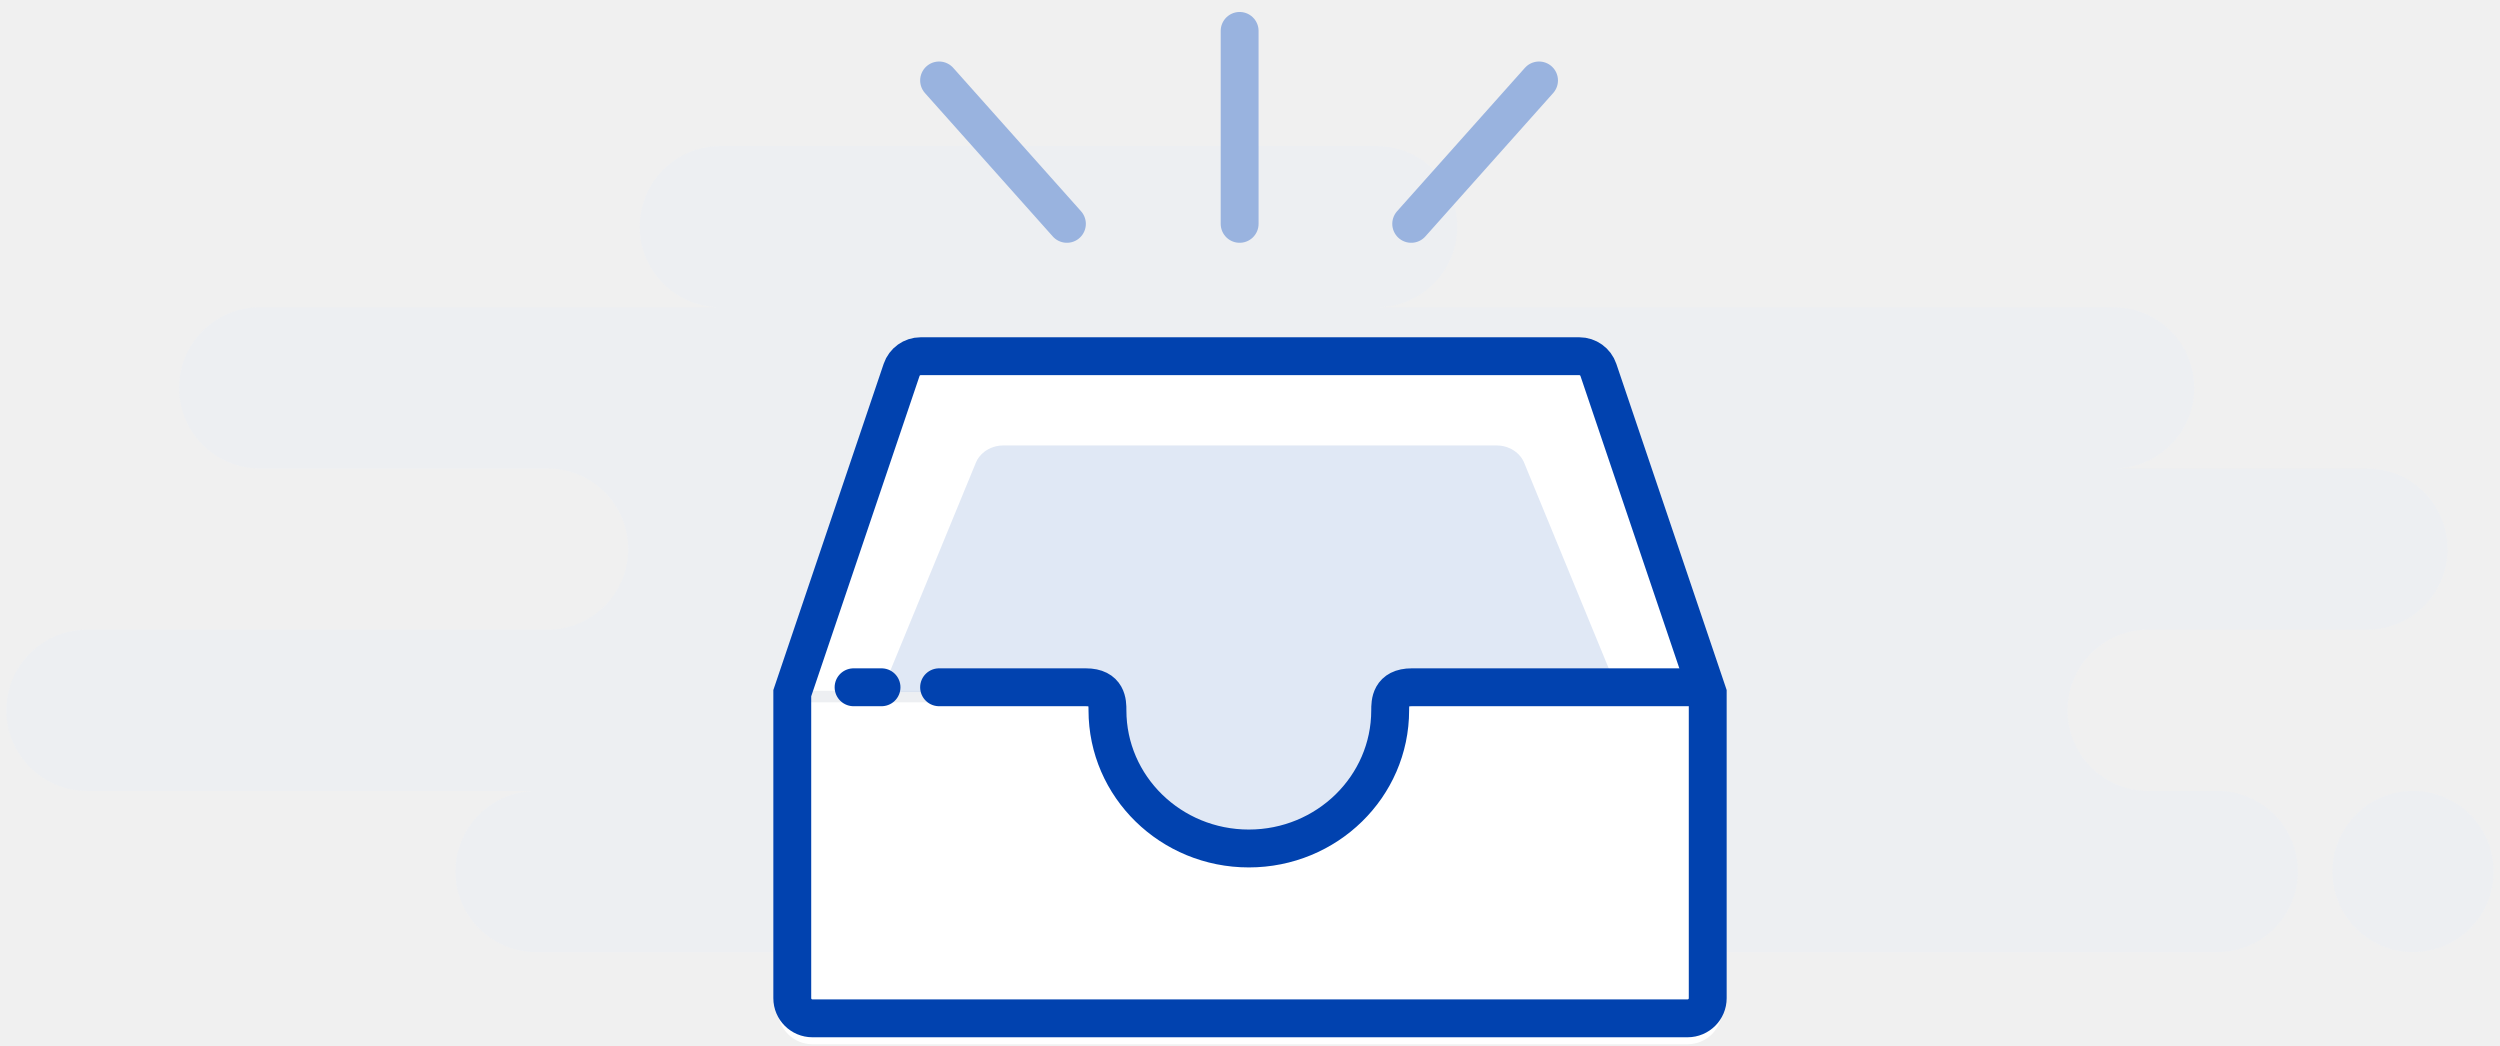
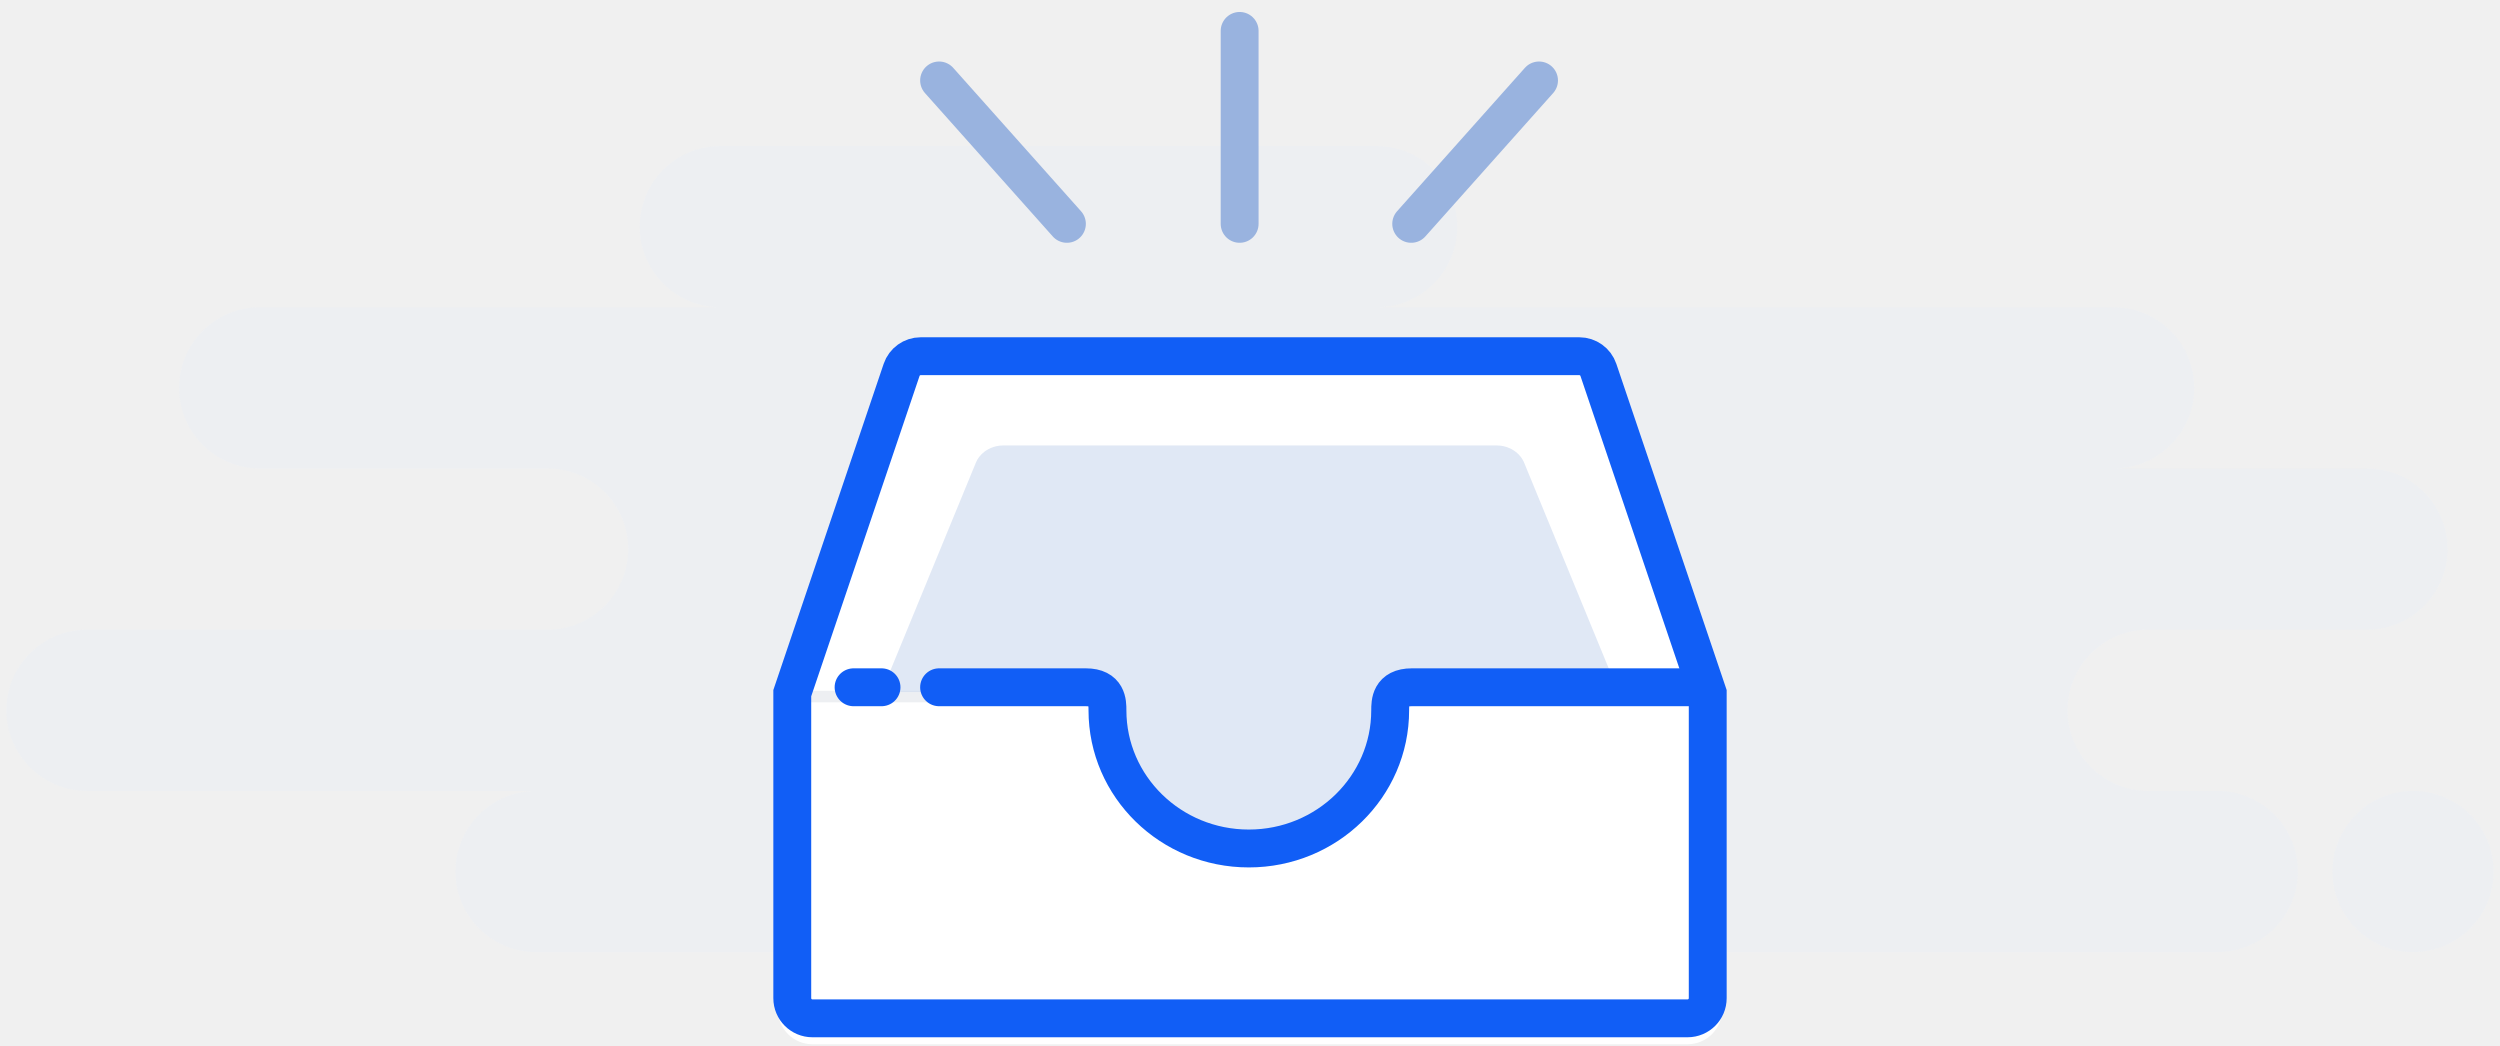
<svg xmlns="http://www.w3.org/2000/svg" width="165" height="69" viewBox="0 0 165 69" fill="none">
  <path fill-rule="evenodd" clip-rule="evenodd" d="M35.38 62.84H104.54C104.931 62.84 105.313 62.798 105.68 62.718C106.047 62.798 106.429 62.84 106.82 62.84H146.34C149.278 62.84 151.66 60.458 151.66 57.52C151.66 54.582 149.278 52.2 146.34 52.2H141.78C138.842 52.2 136.46 49.818 136.46 46.88C136.46 43.942 138.842 41.56 141.78 41.56H156.22C159.158 41.56 161.54 39.178 161.54 36.24C161.54 33.302 159.158 30.92 156.22 30.92H139.5C142.438 30.92 144.82 28.538 144.82 25.6C144.82 22.662 142.438 20.28 139.5 20.28H90.86C93.798 20.28 96.18 17.898 96.18 14.96C96.18 12.022 93.798 9.64 90.86 9.64H47.54C44.602 9.64 42.22 12.022 42.22 14.96C42.22 17.898 44.602 20.28 47.54 20.28H17.14C14.202 20.28 11.82 22.662 11.82 25.6C11.82 28.538 14.202 30.92 17.14 30.92H36.14C39.078 30.92 41.46 33.302 41.46 36.24C41.46 39.178 39.078 41.56 36.14 41.56H5.74C2.802 41.56 0.42 43.942 0.42 46.88C0.42 49.818 2.802 52.2 5.74 52.2H35.38C32.442 52.2 30.06 54.582 30.06 57.52C30.06 60.458 32.442 62.84 35.38 62.84ZM159.26 62.84C162.198 62.84 164.58 60.458 164.58 57.52C164.58 54.582 162.198 52.2 159.26 52.2C156.322 52.2 153.94 54.582 153.94 57.52C153.94 60.458 156.322 62.84 159.26 62.84Z" fill="#E6ECF7" fill-opacity="0.3" />
  <path fill-rule="evenodd" clip-rule="evenodd" d="M73.47 46.353C73.411 46.773 73.38 47.203 73.38 47.64C73.38 52.677 77.463 56.76 82.5 56.76C87.537 56.76 91.62 52.677 91.62 47.64C91.62 47.203 91.589 46.773 91.53 46.353H113.66V66.64C113.66 67.899 112.639 68.92 111.38 68.92H53.62C52.361 68.92 51.34 67.899 51.34 66.64V46.353H73.47Z" fill="white" />
  <path fill-rule="evenodd" clip-rule="evenodd" d="M92.38 46.12C92.38 51.577 87.957 56 82.5 56C77.043 56 72.62 51.577 72.62 46.12C72.62 45.943 72.625 45.768 72.634 45.593H51.34L58.606 24.11C58.919 23.183 59.788 22.56 60.766 22.56H104.234C105.212 22.56 106.081 23.183 106.394 24.11L113.66 45.593H92.366C92.375 45.768 92.38 45.943 92.38 46.12Z" fill="white" />
  <path fill-rule="evenodd" clip-rule="evenodd" d="M90.934 46.845C90.934 51.062 87.158 55.24 82.5 55.24C77.842 55.24 74.066 51.062 74.066 46.845C74.066 46.709 74.07 45.813 74.078 45.678H58.18L64.383 30.597C64.65 29.882 65.392 29.4 66.226 29.4H98.774C99.608 29.4 100.35 29.882 100.617 30.597L106.82 45.678H90.922C90.93 45.813 90.934 46.709 90.934 46.845Z" fill="#CCD9EF" fill-opacity="0.6" />
-   <path fill-rule="evenodd" clip-rule="evenodd" d="M52.29 45.749V65.88C52.29 66.615 52.886 67.21 53.62 67.21H111.38C112.115 67.21 112.71 66.615 112.71 65.88V45.749L105.494 24.414C105.311 23.874 104.805 23.51 104.234 23.51H60.766C60.195 23.51 59.689 23.874 59.506 24.414L52.29 45.749Z" stroke="#0142AF" stroke-width="2.5" />
-   <path d="M61.98 45.36C64.972 45.36 68.201 45.36 71.666 45.36C73.092 45.36 73.092 46.362 73.092 46.88C73.092 51.917 77.269 56 82.422 56C87.575 56 91.752 51.917 91.752 46.88C91.752 46.362 91.752 45.36 93.178 45.36H112.14M56.336 45.36H58.18H56.336Z" stroke="#0142AF" stroke-width="2.5" stroke-linecap="round" stroke-linejoin="round" />
+   <path fill-rule="evenodd" clip-rule="evenodd" d="M52.29 45.749V65.88C52.29 66.615 52.886 67.21 53.62 67.21H111.38C112.115 67.21 112.71 66.615 112.71 65.88V45.749L105.494 24.414C105.311 23.874 104.805 23.51 104.234 23.51H60.766C60.195 23.51 59.689 23.874 59.506 24.414L52.29 45.749Z" stroke="#115ef6" stroke-width="2.5" />
+   <path d="M61.98 45.36C64.972 45.36 68.201 45.36 71.666 45.36C73.092 45.36 73.092 46.362 73.092 46.88C73.092 51.917 77.269 56 82.422 56C87.575 56 91.752 51.917 91.752 46.88C91.752 46.362 91.752 45.36 93.178 45.36H112.14M56.336 45.36H58.18H56.336Z" stroke="#115ef6" stroke-width="2.5" stroke-linecap="round" stroke-linejoin="round" />
  <path d="M101.576 5.31L93.14 14.774M81.816 2.04V14.774V2.04ZM61.98 5.31L70.416 14.774L61.98 5.31Z" stroke="#99B3DF" stroke-width="2.5" stroke-linecap="round" stroke-linejoin="round" />
</svg>
